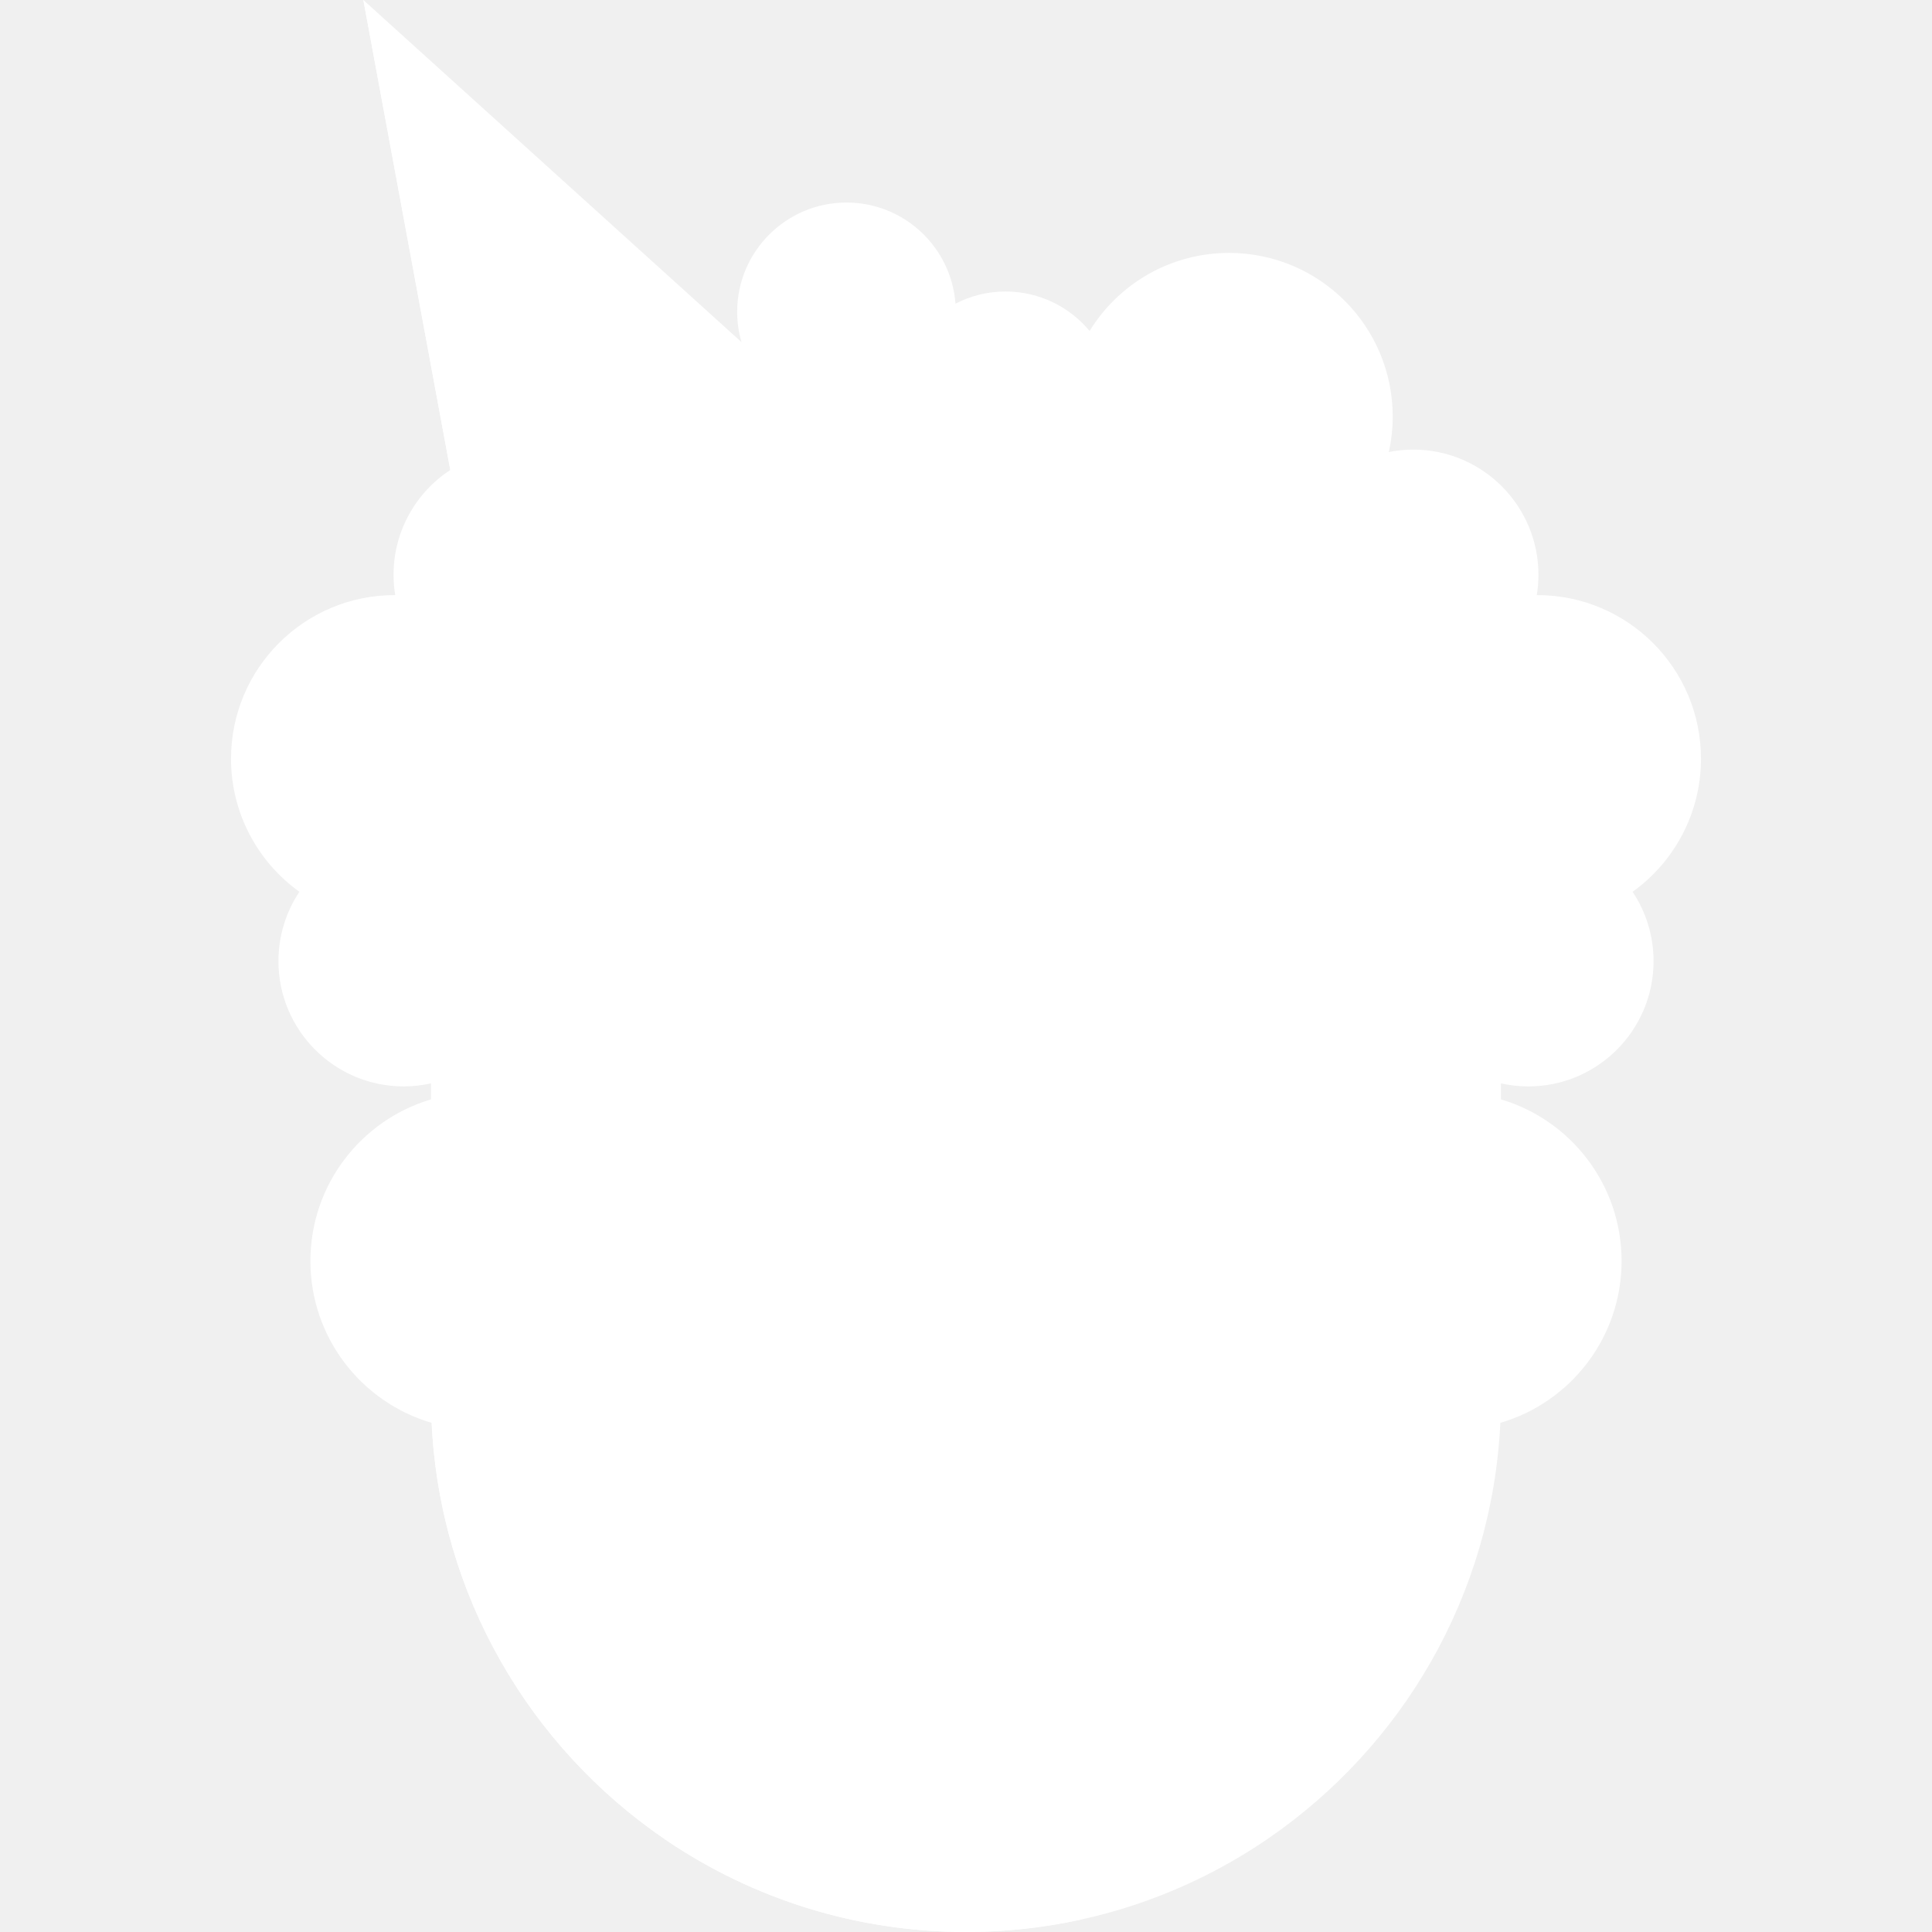
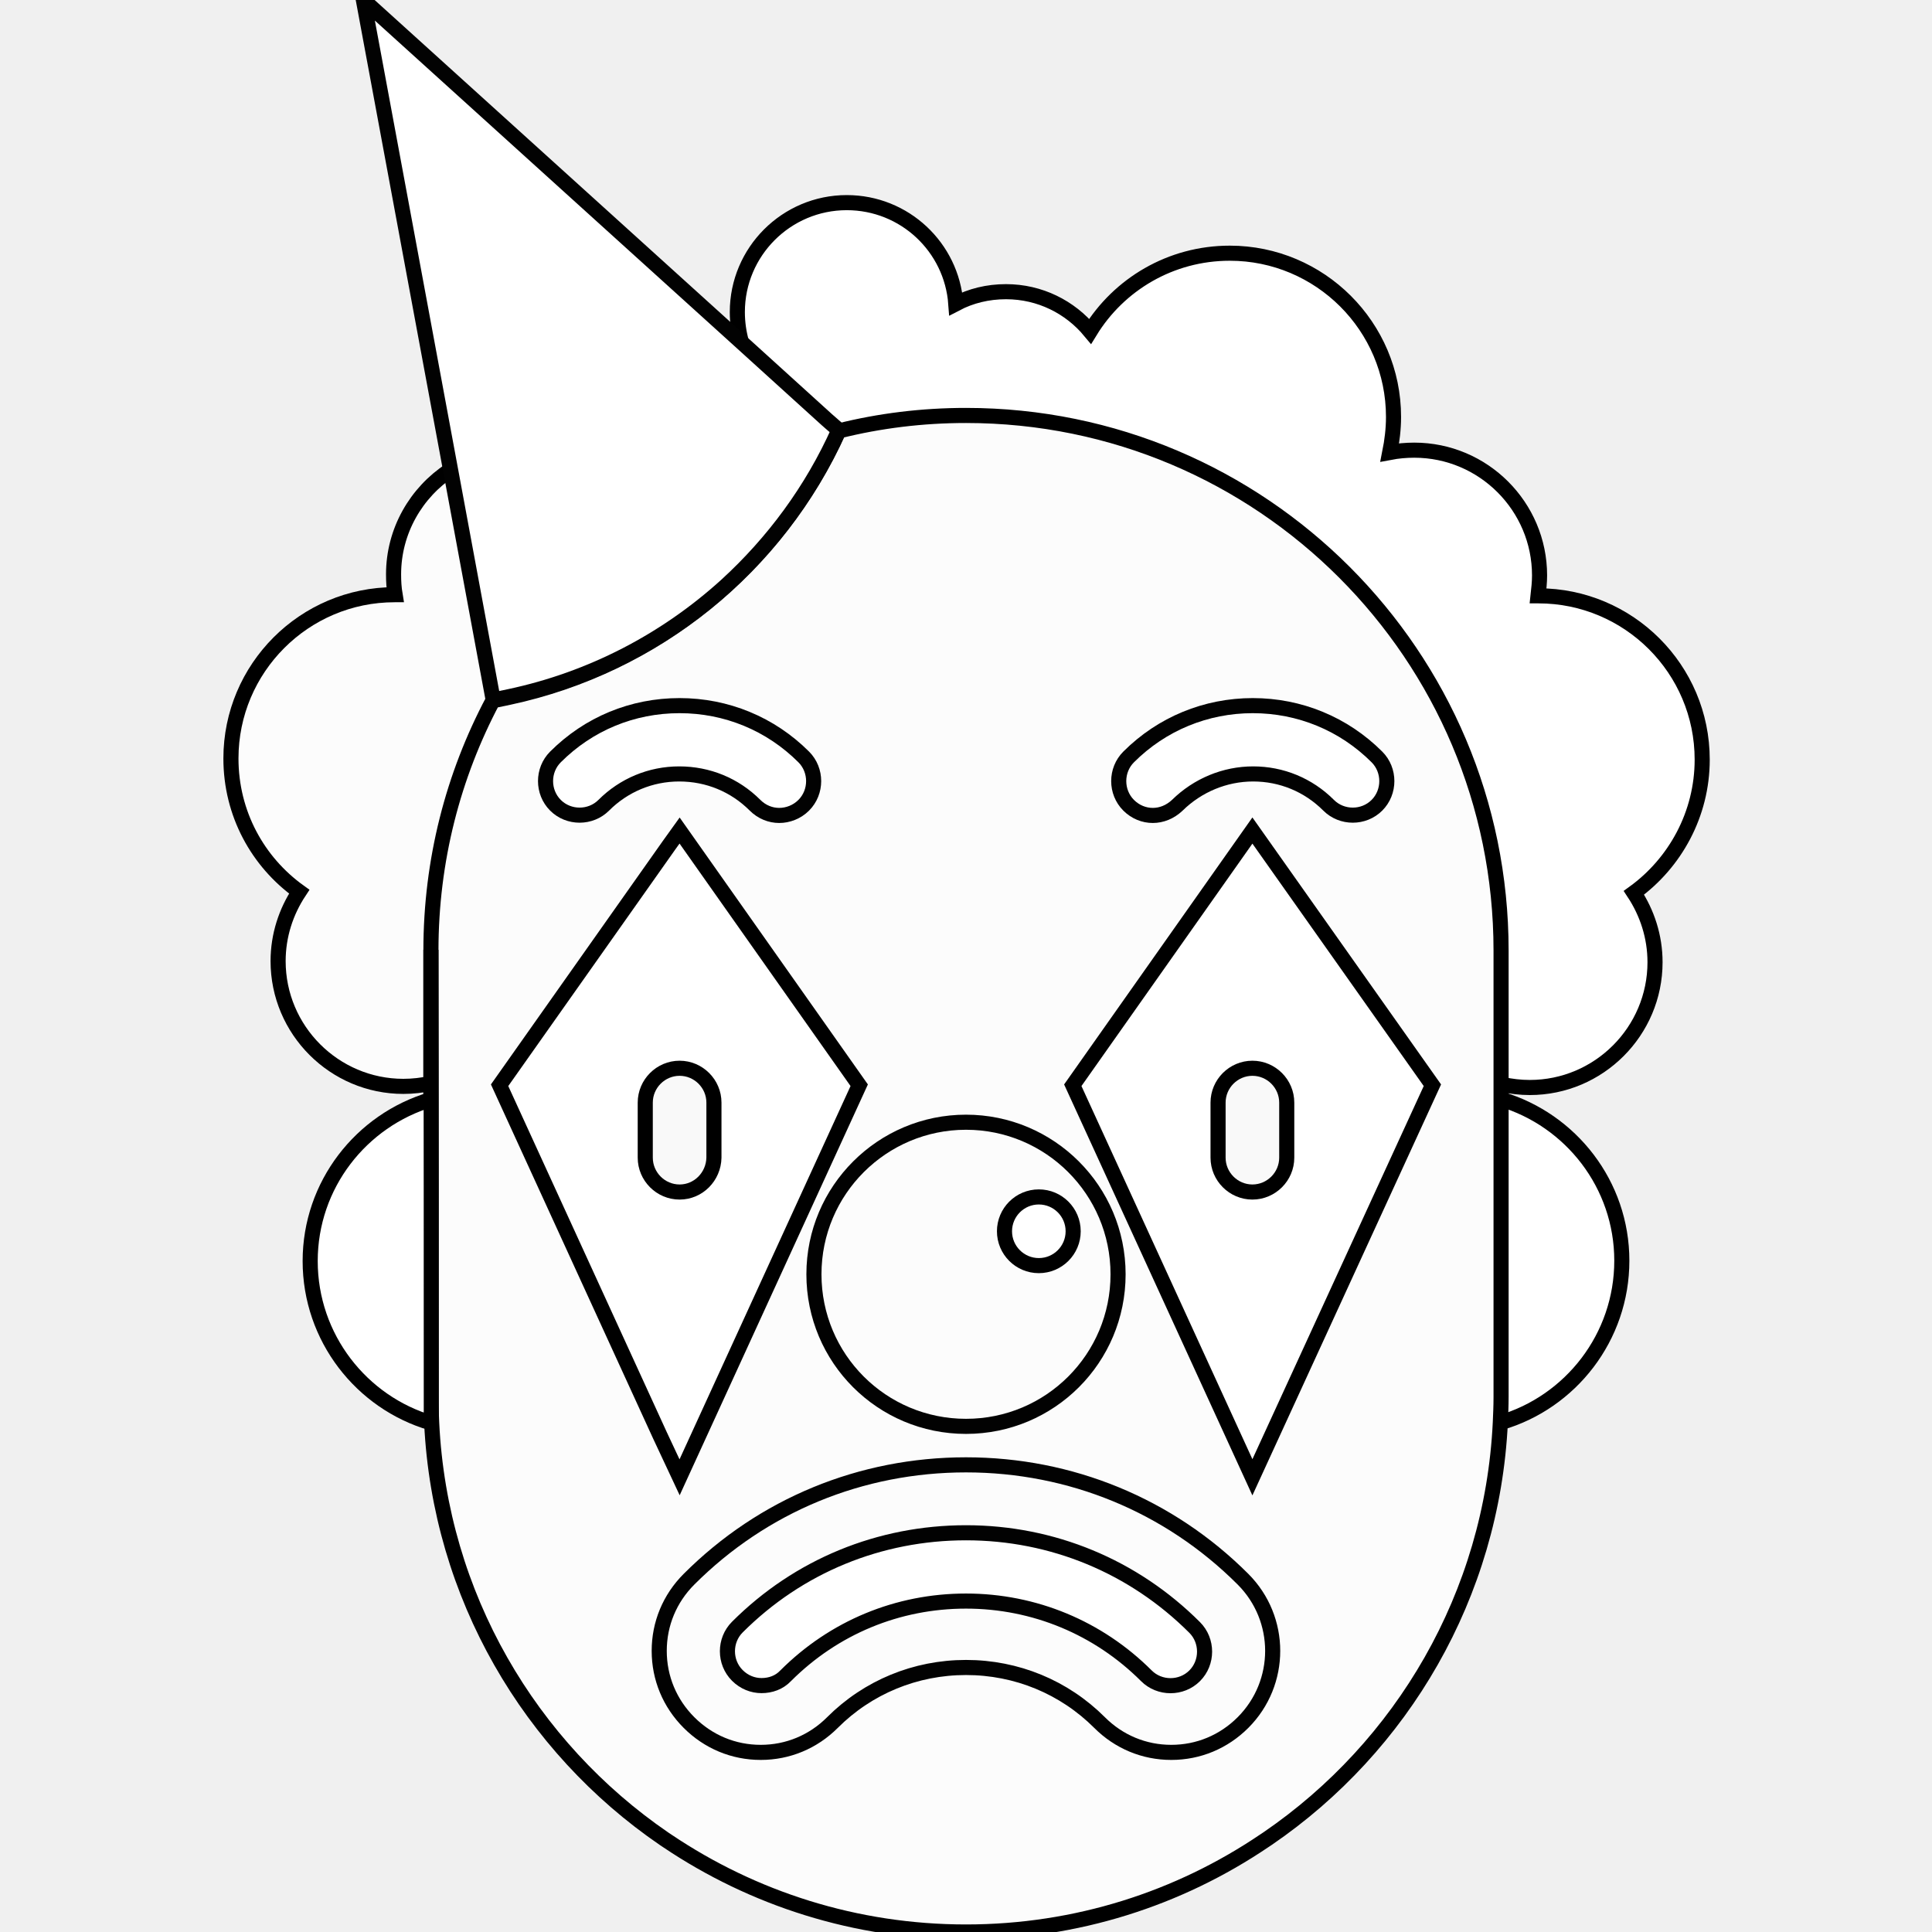
- <svg xmlns="http://www.w3.org/2000/svg" version="1.1" id="Layer_1" x="0px" y="0px" viewBox="0 0 512 512" style="enable-background:new 0 0 512 512;" xml:space="preserve">
-   <path style="fill:#ffffff;" d="M397.763,291.347c18.491,5.468,31.974,22.583,31.974,42.837c0,20.314-13.567,37.465-32.13,42.885  c0.097-2.269-40.217-4.55-40.217-6.844l7.809-68.606L397.763,291.347z" />
-   <path style="fill:#ffffff;" d="M192.342,155.161l4.152-64.502v-0.012c-0.748-2.535-1.135-5.226-1.135-8.002  c0-15.993,12.975-28.968,28.968-28.968c15.269,0,27.773,11.817,28.884,26.796c3.971-2.052,8.485-3.223,13.265-3.223  c8.956,0,16.958,4.068,22.281,10.453c7.628-12.408,21.328-20.676,36.959-20.676c23.947,0,43.368,19.409,43.368,43.368  c0,3.223-0.362,6.361-1.038,9.391c2.1-0.41,4.261-0.64,6.47-0.64c18.334,0,33.193,14.87,33.193,33.193  c0,1.835-0.157,3.633-0.435,5.383c0.036,0,0.085-0.012,0.133-0.012c23.947,0,43.368,19.421,43.368,43.368  c0,14.532-7.158,27.387-18.117,35.257c3.5,5.263,5.552,11.575,5.552,18.383c0,18.322-14.87,33.193-33.193,33.193  c-2.499,0-4.925-0.278-7.254-0.809l-29.511-35.414c0-78.298-17.055-44.852-95.354-44.852c-11.623,0-19.36-19.553-30.175-16.898  L192.342,155.161z" />
-   <path style="fill:#ffffff;" d="M119.331,124.551l169.259,108.836c-10.453,19.747-117.575,49.523-117.575,73.422l-56.778-19.71  c-2.33,0.531-4.756,0.809-7.254,0.809c-18.322,0-33.193-14.87-33.193-33.193c0-6.808,2.052-13.12,5.552-18.383  c-10.96-7.87-18.117-20.724-18.117-35.257c0-23.947,19.421-43.368,43.368-43.368c0.048,0,0.097,0.012,0.133,0.012  c-0.278-1.75-0.435-3.549-0.435-5.383C104.291,140.713,110.278,130.477,119.331,124.551z" />
-   <path style="fill:#ffffff;" d="M397.763,334.184v36.041c0,2.293-0.06,4.575-0.157,6.844c-2.185,45.782-26.083,85.878-61.606,110.212  c-0.314,0.217-0.628,0.422-0.929,0.64c-22.595,15.196-49.789,24.068-79.071,24.068s-56.488-8.872-79.071-24.068  c-0.302-0.217-0.628-0.422-0.929-0.64c-35.534-24.333-59.421-64.43-61.606-110.212c-0.097-2.269-0.157-4.55-0.157-6.844v-36.041  v-42.837v-4.249v-35.414c0-23.899,5.914-46.421,16.367-66.168l4.309-0.929c38.697-8.292,71.129-34.52,87.351-70.61  c10.815-2.655,22.112-4.056,33.736-4.056c78.299,0,141.763,63.464,141.763,141.763v35.414v4.249L397.763,334.184L397.763,334.184z" />
-   <path style="fill:#ffffff;" d="M222.264,113.978c-7.121,15.86-17.381,29.813-29.922,41.183  c-16.005,14.484-35.727,24.78-57.429,29.427l-4.309,0.929l-11.273-60.966L96.289,0l100.206,90.658l22.631,20.471L222.264,113.978z" />
-   <path style="fill:#ffffff;" d="M192.342,155.161c-16.005,14.484-35.727,24.78-57.429,29.427l-4.309,0.929l-11.273-60.966L96.289,0  L192.342,155.161z" />
-   <path style="fill:#ffffff;" d="M236.35,487.281c-35.522-24.333-59.421-64.43-61.606-110.212c-0.097-2.269-0.157-4.55-0.157-6.844  v-36.041v-42.837v-17.441v-22.221c0-39.457,16.126-75.148,42.137-100.845c18.774-18.553,42.706-31.889,69.451-37.689  c-9.725-2.109-19.818-3.229-30.175-3.229c-38.841,0-74.026,15.619-99.626,40.918c-26.011,25.697-42.137,61.388-42.137,100.845  v22.221v17.441c-18.491,5.468-31.974,22.583-31.974,42.837c0,20.314,13.567,37.465,32.131,42.885  c2.185,45.782,26.083,85.878,61.606,110.212c0.302,0.217,0.628,0.435,0.929,0.64C199.512,503.116,226.718,512,256,512  c10.359,0,20.449-1.132,30.174-3.242c-17.768-3.854-34.301-11.018-48.895-20.838C236.978,487.715,236.652,487.498,236.35,487.281z" />
+ <svg xmlns="http://www.w3.org/2000/svg" version="1.1" id="Layer_1" x="0px" y="0px" viewBox="-49 141 512 512" style="enable-background:new -49 141 512 512;" xml:space="preserve">
+   <style type="text/css">
+ 	.st0{fill:#FFFFFF;stroke:#000000;stroke-width:4;stroke-miterlimit:10;}
+ 	.st1{fill:#FCFCFC;stroke:#000000;stroke-width:4;stroke-miterlimit:10;}
+ 	.st2{fill:#FFFFFF;stroke:#020202;stroke-width:4;stroke-miterlimit:10;}
+ 	.st3{fill:#FCFCFC;stroke:#020202;stroke-width:4;stroke-miterlimit:10;}
+ 	.st4{fill:#F9F9F9;stroke:#000000;stroke-width:4;stroke-miterlimit:10;}
+ </style>
+   <path class="st0" d="M348.8,432.3c18.5,5.5,32,22.6,32,42.8c0,20.3-13.6,37.5-32.1,42.9c0.1-2.3-40.2-4.5-40.2-6.8l7.8-68.6  L348.8,432.3z" />
+   <path class="st0" d="M143.3,296.2l4.2-64.5v0c-0.7-2.5-1.1-5.2-1.1-8c0-16,13-29,29-29c15.3,0,27.8,11.8,28.9,26.8  c4-2.1,8.5-3.2,13.3-3.2c9,0,17,4.1,22.3,10.5c7.6-12.4,21.3-20.7,37-20.7c23.9,0,43.4,19.4,43.4,43.4c0,3.2-0.4,6.4-1,9.4  c2.1-0.4,4.3-0.6,6.5-0.6c18.3,0,33.2,14.9,33.2,33.2c0,1.8-0.2,3.6-0.4,5.4c0,0,0.1,0,0.1,0c23.9,0,43.4,19.4,43.4,43.4  c0,14.5-7.2,27.4-18.1,35.3c3.5,5.3,5.6,11.6,5.6,18.4c0,18.3-14.9,33.2-33.2,33.2c-2.5,0-4.9-0.3-7.3-0.8l-29.5-35.4  c0-78.3-17.1-44.9-95.4-44.9c-11.6,0-19.4-19.6-30.2-16.9L143.3,296.2z" />
+   <path class="st1" d="M70.3,265.6l169.3,108.8C229.1,394.1,122,423.9,122,447.8l-56.8-19.7c-2.3,0.5-4.8,0.8-7.3,0.8  c-18.3,0-33.2-14.9-33.2-33.2c0-6.8,2.1-13.1,5.6-18.4c-11-7.9-18.1-20.7-18.1-35.3c0-23.9,19.4-43.4,43.4-43.4c0,0,0.1,0,0.1,0  c-0.3-1.8-0.4-3.5-0.4-5.4C55.3,281.7,61.3,271.5,70.3,265.6z" />
+   <path class="st1" d="M348.8,475.2v36c0,2.3-0.1,4.6-0.2,6.8c-2.2,45.8-26.1,85.9-61.6,110.2c-0.3,0.2-0.6,0.4-0.9,0.6  C263.5,644.1,236.3,653,207,653s-56.5-8.9-79.1-24.1c-0.3-0.2-0.6-0.4-0.9-0.6c-35.5-24.3-59.4-64.4-61.6-110.2  c-0.1-2.3-0.2-4.5-0.2-6.8v-36v-42.8v-4.2v-35.4c0-23.9,5.9-46.4,16.4-66.2l4.3-0.9c38.7-8.3,71.1-34.5,87.4-70.6  c10.8-2.7,22.1-4.1,33.7-4.1c78.3,0,141.8,63.5,141.8,141.8v35.4v4.2V475.2L348.8,475.2z" />
+   <path class="st2" d="M173.3,255c-7.1,15.9-17.4,29.8-29.9,41.2c-16,14.5-35.7,24.8-57.4,29.4l-4.3,0.9l-11.3-61L47.3,141l100.2,90.7  l22.6,20.5L173.3,255z" />
+   <path class="st0" d="M65.2,392.7v39.7c-18.5,5.5-32,22.6-32,42.8c0,20.3,13.6,37.5,32.1,42.9C65.3,476.3,65.3,434.5,65.2,392.7z" />
  <g>
-     <polygon style="fill:#ffffff;" points="331.918,220.098 379.585,287.62 331.918,391.505 284.268,287.62  " />
-     <polygon style="fill:#ffffff;" points="227.72,287.618 180.055,391.505 174.937,380.352 132.415,287.618 177.291,224.008    180.055,220.098  " />
+     <polygon class="st0" points="282.9,361.1 330.6,428.6 282.9,532.5 235.3,428.6  " />
+     <polygon class="st0" points="178.7,428.6 131.1,532.5 125.9,521.4 83.4,428.6 128.3,365 131.1,361.1  " />
  </g>
  <g>
-     <path style="fill:#ffffff;" d="M329.362,418.505c10.465,10.477,10.465,27.508,0,37.972c-5.069,5.069-11.817,7.87-18.986,7.87   s-13.917-2.8-18.986-7.87c-9.439-9.439-22.004-14.629-35.377-14.629c-13.386,0-25.951,5.19-35.389,14.629   c-5.069,5.069-11.817,7.87-18.986,7.87s-13.917-2.8-18.986-7.87c-5.069-5.069-7.858-11.817-7.858-18.986s2.788-13.917,7.858-18.986   c19.566-19.554,45.601-30.332,73.35-30.332h0.012C283.749,388.173,309.796,398.94,329.362,418.505z" />
-     <path style="fill:#ffffff;" d="M256.001,297.358c22.235,0,40.265,18.042,40.265,40.278c0,22.25-18.015,40.265-40.25,40.278h-0.013   c-22.25,0-40.278-18.028-40.278-40.278C215.723,315.4,233.751,297.358,256.001,297.358z" />
+     <path class="st3" d="M280.4,559.5c10.5,10.5,10.5,27.5,0,38c-5.1,5.1-11.8,7.9-19,7.9s-13.9-2.8-19-7.9c-9.4-9.4-22-14.6-35.4-14.6   c-13.4,0-26,5.2-35.4,14.6c-5.1,5.1-11.8,7.9-19,7.9s-13.9-2.8-19-7.9c-5.1-5.1-7.9-11.8-7.9-19c0-7.2,2.8-13.9,7.9-19   c19.6-19.6,45.6-30.3,73.4-30.3h0C234.7,529.2,260.8,539.9,280.4,559.5z" />
+     <path class="st3" d="M207,438.4c22.2,0,40.3,18,40.3,40.3c0,22.3-18,40.3-40.3,40.3h0c-22.3,0-40.3-18-40.3-40.3   C166.7,456.4,184.8,438.4,207,438.4z" />
  </g>
-   <path style="fill:#ffffff;" d="M239.864,337.636c0-18.031,11.856-33.303,28.204-38.435c-3.809-1.196-7.862-1.843-12.066-1.843  c-22.25,0-40.278,18.042-40.278,40.278c0,22.249,18.028,40.278,40.278,40.278h0.013c4.199-0.002,8.246-0.649,12.052-1.843  C251.719,370.942,239.864,355.678,239.864,337.636z" />
-   <path style="fill:#ffffff;" d="M201.842,446.749c-2.319,0-4.636-0.885-6.404-2.654c-3.534-3.537-3.532-9.269,0.006-12.803  c16.169-16.155,37.679-25.05,60.569-25.05c22.897,0,44.403,8.898,60.56,25.054c3.535,3.535,3.535,9.267,0,12.803  c-3.538,3.535-9.269,3.534-12.803,0c-12.736-12.736-29.697-19.75-47.756-19.75c-18.057,0-35.022,7.015-47.772,19.754  C206.473,445.867,204.157,446.749,201.842,446.749z" />
+   <path class="st2" d="M152.8,587.7c-2.3,0-4.6-0.9-6.4-2.7c-3.5-3.5-3.5-9.3,0-12.8c16.2-16.2,37.7-25,60.6-25  c22.9,0,44.4,8.9,60.6,25.1c3.5,3.5,3.5,9.3,0,12.8c-3.5,3.5-9.3,3.5-12.8,0c-12.7-12.7-29.7-19.8-47.8-19.8c-18.1,0-35,7-47.8,19.8  C157.5,586.9,155.2,587.7,152.8,587.7z" />
  <g>
-     <path style="fill:#ffffff;" d="M305.463,216.054c-2.316,0-4.634-0.884-6.401-2.652c-3.536-3.535-3.536-9.266-0.001-12.803   c8.785-8.785,20.455-13.623,32.863-13.623c12.409,0,24.077,4.839,32.858,13.626c3.534,3.537,3.532,9.269-0.006,12.803   c-3.537,3.534-9.269,3.531-12.802-0.005c-5.359-5.364-12.479-8.317-20.05-8.317s-14.695,2.955-20.059,8.32   C310.097,215.169,307.779,216.054,305.463,216.054z" />
-     <path style="fill:#ffffff;" d="M206.525,216.054c-2.316,0-4.634-0.884-6.402-2.652c-5.364-5.365-12.49-8.32-20.06-8.32   c-7.569,0-14.689,2.954-20.048,8.317c-3.537,3.538-9.269,3.538-12.801,0.005c-3.538-3.534-3.54-9.266-0.006-12.803   c8.78-8.787,20.448-13.626,32.857-13.626c12.407,0,24.077,4.838,32.864,13.622c3.535,3.535,3.535,9.267,0,12.803   C211.159,215.171,208.841,216.054,206.525,216.054z" />
+     <path class="st2" d="M256.5,357.1c-2.3,0-4.6-0.9-6.4-2.7c-3.5-3.5-3.5-9.3,0-12.8c8.8-8.8,20.5-13.6,32.9-13.6   c12.4,0,24.1,4.8,32.9,13.6c3.5,3.5,3.5,9.3,0,12.8c-3.5,3.5-9.3,3.5-12.8,0c-5.4-5.4-12.5-8.3-20-8.3s-14.7,3-20.1,8.3   C261.1,356.2,258.8,357.1,256.5,357.1z" />
+     <path class="st2" d="M157.5,357.1c-2.3,0-4.6-0.9-6.4-2.7c-5.4-5.4-12.5-8.3-20.1-8.3c-7.6,0-14.7,3-20,8.3   c-3.5,3.5-9.3,3.5-12.8,0c-3.5-3.5-3.5-9.3,0-12.8c8.8-8.8,20.4-13.6,32.9-13.6c12.4,0,24.1,4.8,32.9,13.6c3.5,3.5,3.5,9.3,0,12.8   C162.2,356.2,159.8,357.1,157.5,357.1z" />
  </g>
-   <path style="fill:#ffffff;" d="M174.744,377.069c0.048,1.098,0.121,2.197,0.193,3.283l-42.523-92.734l44.877-63.609  c-1.774,8.956-2.704,18.202-2.704,27.677v118.54C174.587,372.518,174.648,374.8,174.744,377.069z" />
  <g>
-     <path style="fill:#ffffff;" d="M331.921,315.861c-5.001,0-9.053-4.053-9.053-9.053V292.24c0-4.999,4.052-9.053,9.053-9.053   s9.053,4.053,9.053,9.053v14.569C340.973,311.808,336.921,315.861,331.921,315.861z" />
-     <path style="fill:#ffffff;" d="M180.067,315.861c-5.001,0-9.053-4.053-9.053-9.053V292.24c0-4.999,4.052-9.053,9.053-9.053   c5.001,0,9.053,4.053,9.053,9.053v14.569C189.12,311.808,185.067,315.861,180.067,315.861z" />
+     <path class="st4" d="M282.9,456.9c-5,0-9.1-4.1-9.1-9.1v-14.6c0-5,4.1-9.1,9.1-9.1s9.1,4.1,9.1,9.1v14.6   C292,452.8,287.9,456.9,282.9,456.9z" />
+     <path class="st4" d="M131.1,456.9c-5,0-9.1-4.1-9.1-9.1v-14.6c0-5,4.1-9.1,9.1-9.1c5,0,9.1,4.1,9.1,9.1v14.6   C140.1,452.8,136.1,456.9,131.1,456.9z" />
  </g>
-   <circle style="fill:#ffffff;" cx="275.306" cy="326.326" r="9.053" />
-   <g>
- </g>
-   <g>
- </g>
-   <g>
- </g>
-   <g>
- </g>
-   <g>
- </g>
-   <g>
- </g>
-   <g>
- </g>
-   <g>
- </g>
-   <g>
- </g>
-   <g>
- </g>
-   <g>
- </g>
-   <g>
- </g>
-   <g>
- </g>
-   <g>
- </g>
-   <g>
- </g>
+   <circle class="st0" cx="226.3" cy="467.3" r="9.1" />
</svg>
